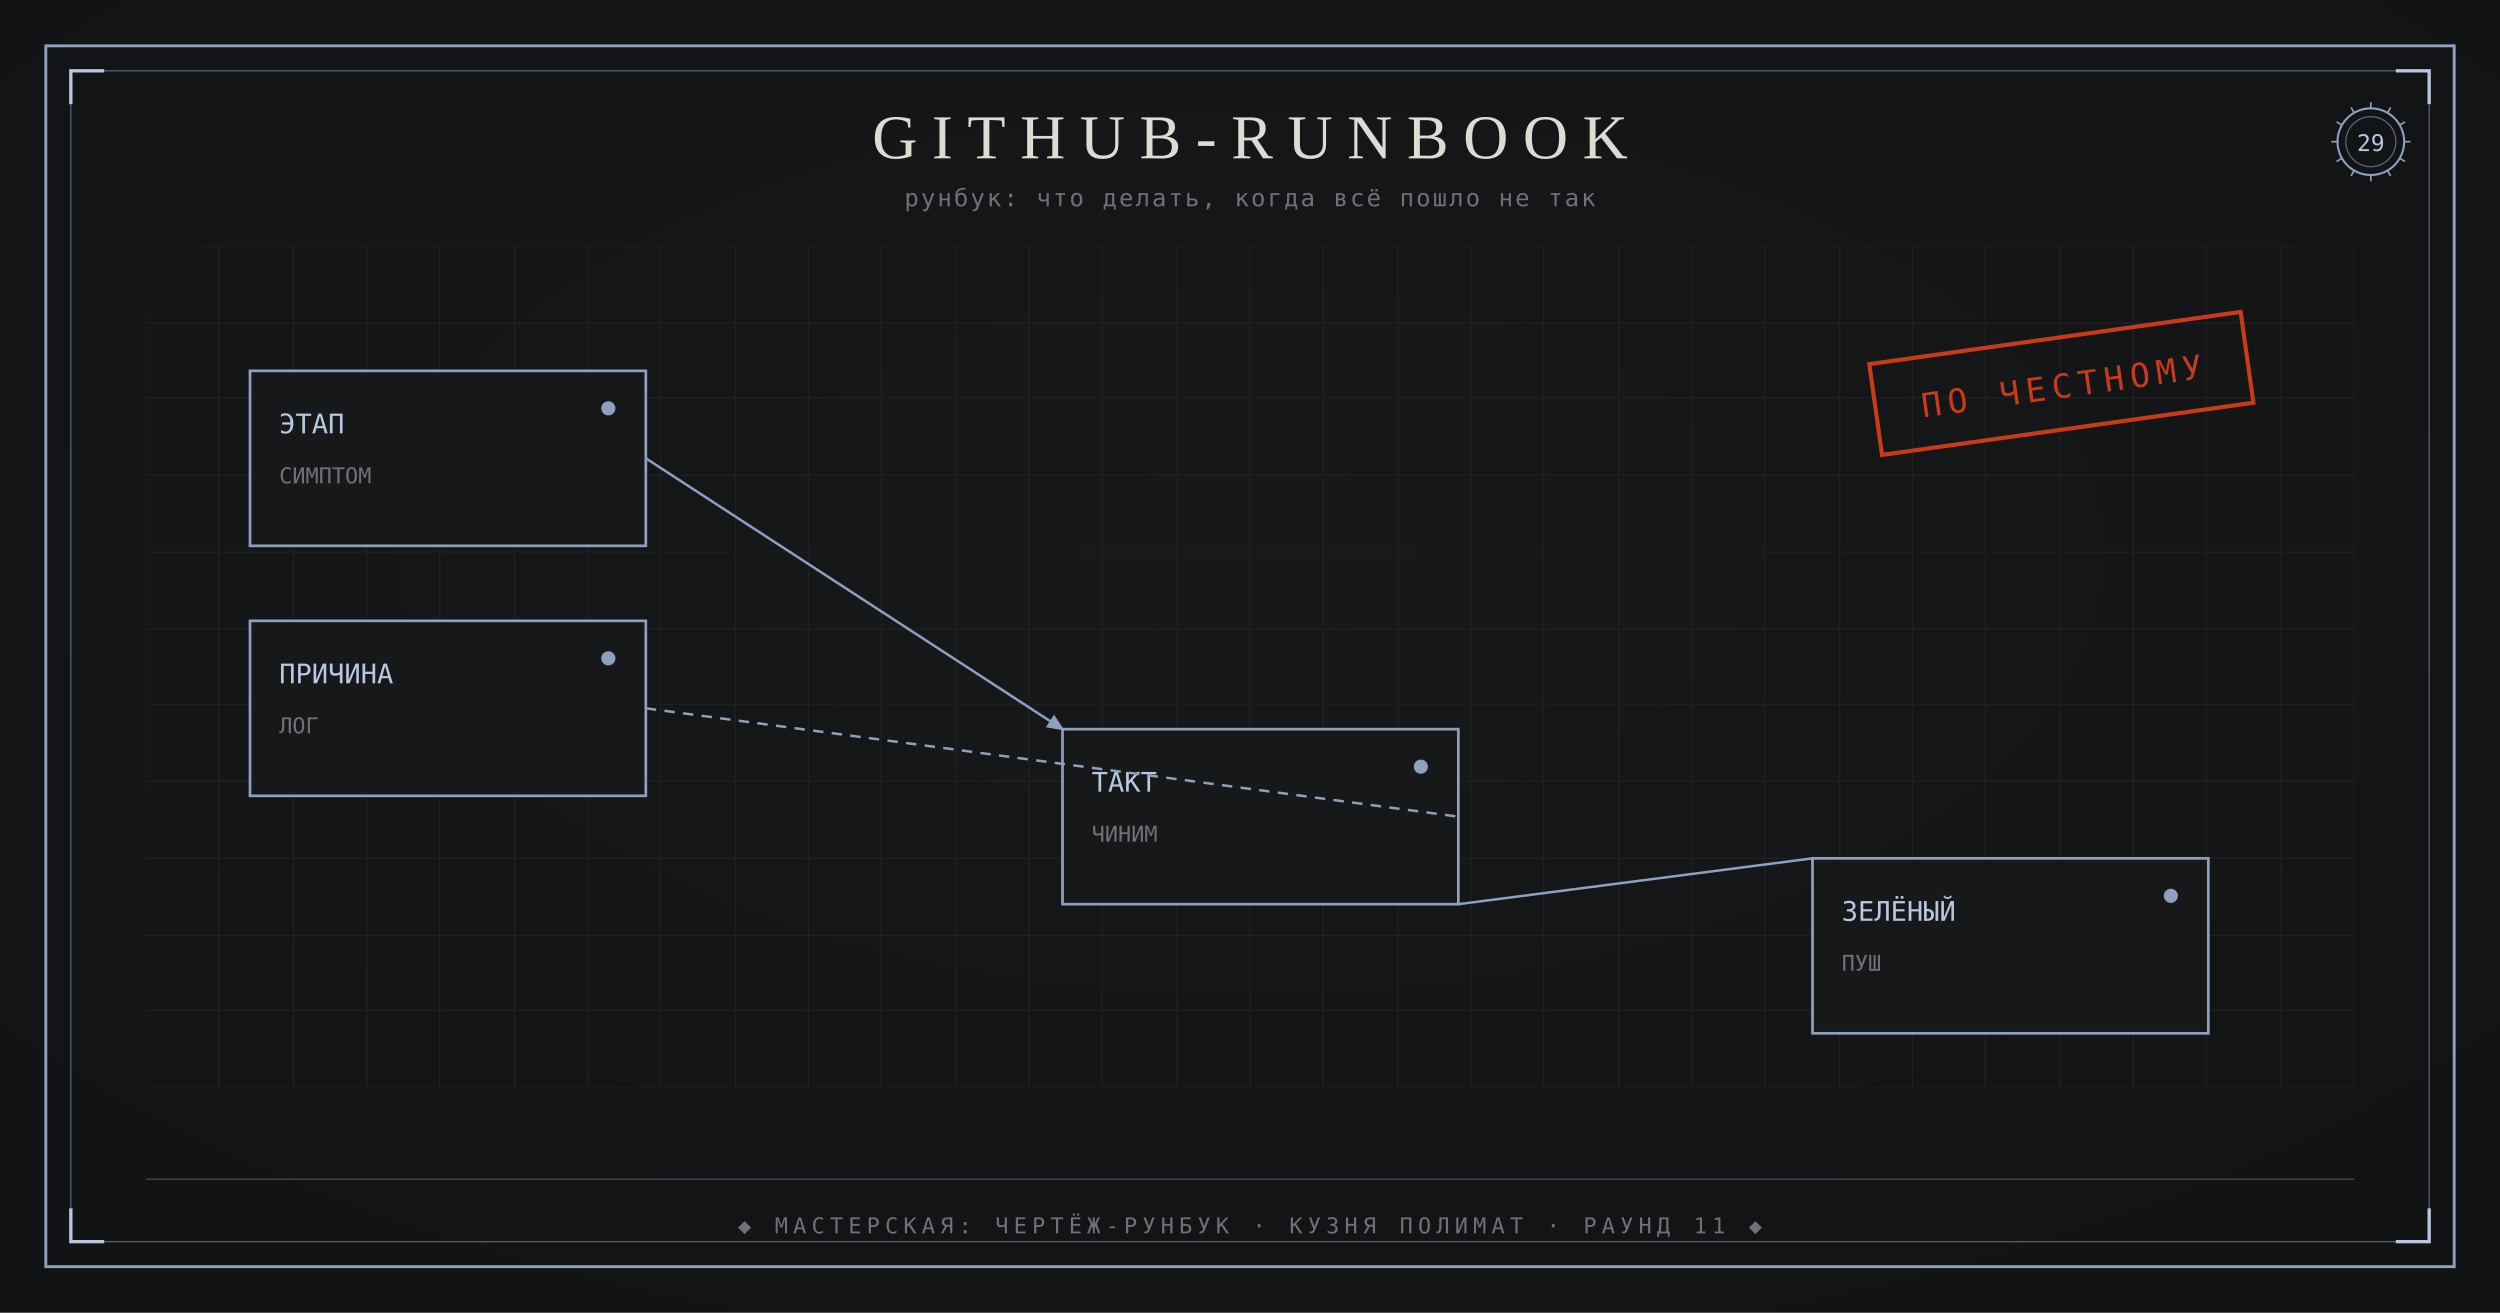
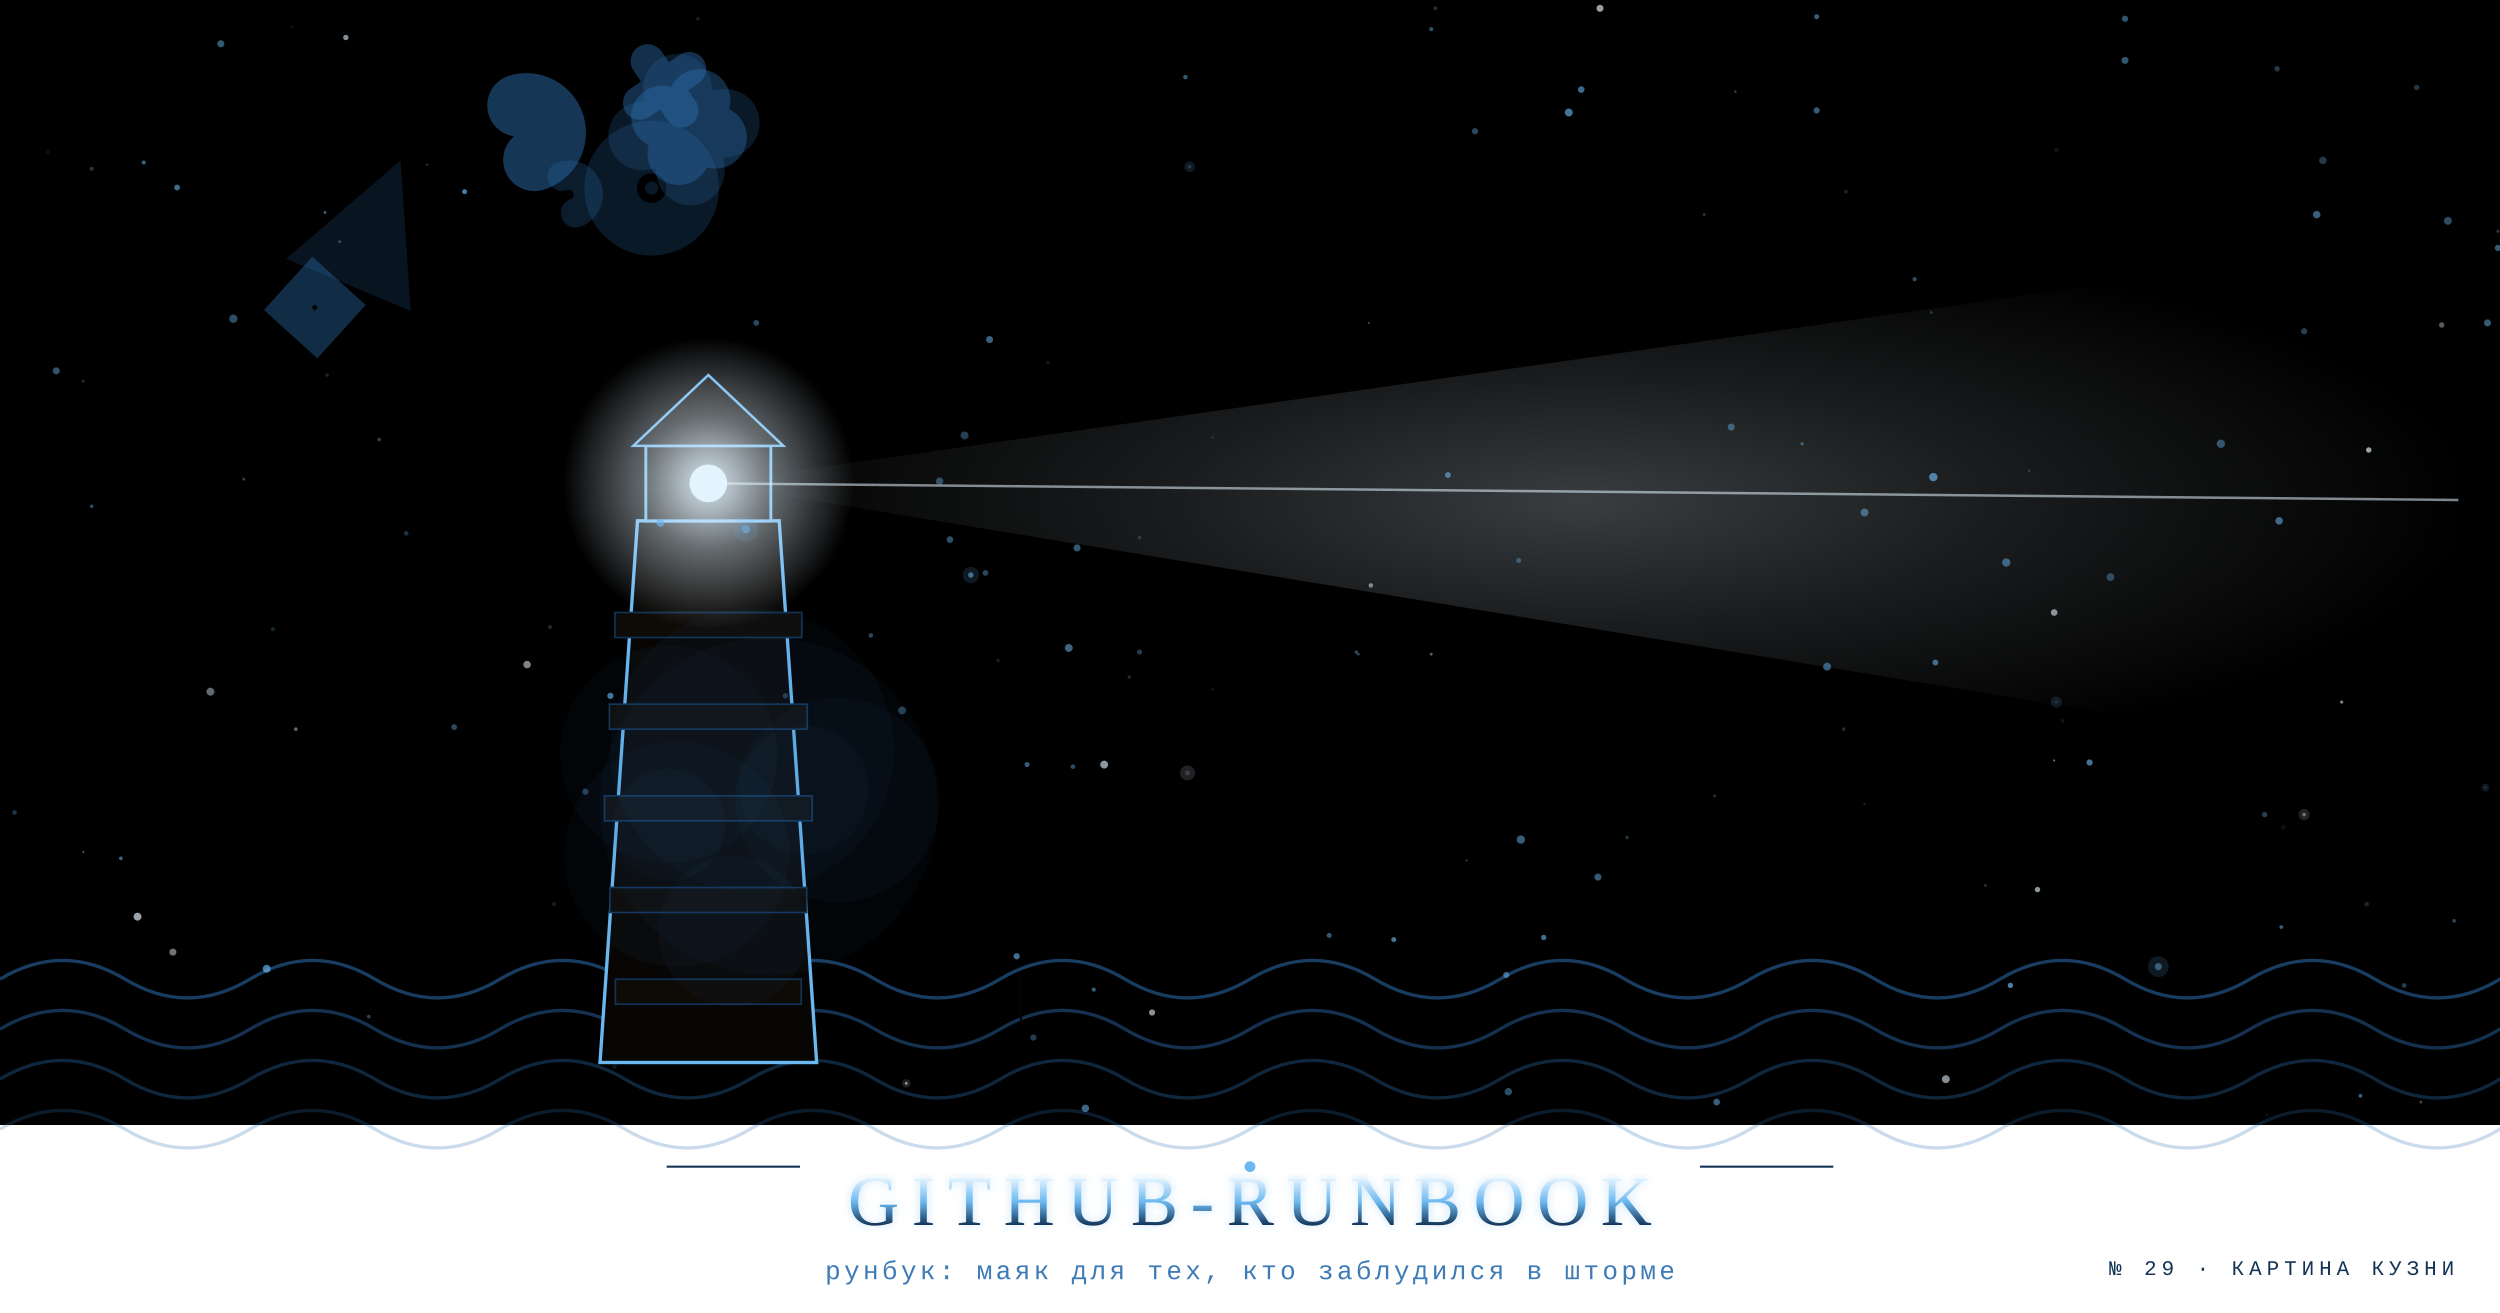
- <svg xmlns="http://www.w3.org/2000/svg" viewBox="0 0 1200 630" width="1200" height="630">
-   <rect width="1200" height="630" fill="#101112" />
-   <radialGradient id="vig29" cx="0.5" cy="0.42" r="0.95">
-     <stop offset="0" stop-color="#17181A" />
-     <stop offset="1" stop-color="#101112" />
-   </radialGradient>
-   <rect width="1200" height="630" fill="url(#vig29)" opacity="0.9" />
-   <rect x="22" y="22" width="1156" height="586" fill="none" stroke="#8FA0BF" stroke-width="1.4" />
-   <rect x="34" y="34" width="1132" height="562" fill="none" stroke="#8FA0BF" stroke-width="0.6" opacity="0.55" />
-   <path d="M 34 50 L 34 34 L 50 34" fill="none" stroke="#B9C8E0" stroke-width="1.6" />
-   <path d="M 1166 50 L 1166 34 L 1150 34" fill="none" stroke="#B9C8E0" stroke-width="1.6" />
-   <path d="M 34 580 L 34 596 L 50 596" fill="none" stroke="#B9C8E0" stroke-width="1.6" />
-   <path d="M 1166 580 L 1166 596 L 1150 596" fill="none" stroke="#B9C8E0" stroke-width="1.6" />
-   <text x="600.0" y="76" text-anchor="middle" font-family="Georgia, 'Times New Roman', serif" font-size="30" fill="#DCDCD2" letter-spacing="7">GITHUB-RUNBOOK</text>
-   <text x="600.0" y="99" text-anchor="middle" font-family="'Cascadia Mono', ui-monospace, Consolas, monospace" font-size="11.5" fill="#6E7278" letter-spacing="1">рунбук: что делать, когда всё пошло не так</text>
-   <g transform="translate(1138,68)">
-     <circle r="16" fill="none" stroke="#8FA0BF" stroke-width="1" />
-     <circle r="12" fill="none" stroke="#8FA0BF" stroke-width="0.6" opacity="0.6" />
-     <text y="4.5" text-anchor="middle" font-family="'Cascadia Mono', ui-monospace, Consolas, monospace" font-size="11" fill="#B9C8E0">29</text>
-     <g stroke="#8FA0BF" stroke-width="0.8">
-       <line x1="0" y1="-19" x2="0" y2="-16" transform="rotate(0)" />
-       <line x1="0" y1="-19" x2="0" y2="-16" transform="rotate(30)" />
-       <line x1="0" y1="-19" x2="0" y2="-16" transform="rotate(60)" />
-       <line x1="0" y1="-19" x2="0" y2="-16" transform="rotate(90)" />
-       <line x1="0" y1="-19" x2="0" y2="-16" transform="rotate(120)" />
-       <line x1="0" y1="-19" x2="0" y2="-16" transform="rotate(150)" />
-       <line x1="0" y1="-19" x2="0" y2="-16" transform="rotate(180)" />
-       <line x1="0" y1="-19" x2="0" y2="-16" transform="rotate(210)" />
-       <line x1="0" y1="-19" x2="0" y2="-16" transform="rotate(240)" />
-       <line x1="0" y1="-19" x2="0" y2="-16" transform="rotate(270)" />
-       <line x1="0" y1="-19" x2="0" y2="-16" transform="rotate(300)" />
-       <line x1="0" y1="-19" x2="0" y2="-16" transform="rotate(330)" />
-     </g>
-   </g>
-   <line x1="70" y1="566" x2="1130" y2="566" stroke="#8FA0BF" stroke-width="0.5" opacity="0.5" />
-   <text x="600.0" y="592" text-anchor="middle" font-family="'Cascadia Mono', ui-monospace, Consolas, monospace" font-size="10.5" fill="#6E7278" letter-spacing="2.5">◆ МАСТЕРСКАЯ: ЧЕРТЁЖ-РУНБУК · КУЗНЯ ПОЛИМАТ · РАУНД 11 ◆</text>
-   <clipPath id="clip29">
-     <rect x="70" y="118" width="1060" height="404" />
-   </clipPath>
-   <g clip-path="url(#clip29)">
-     <line x1="70" y1="118" x2="70" y2="522" stroke="#1E2024" stroke-width="0.6" />
-     <line x1="105" y1="118" x2="105" y2="522" stroke="#1E2024" stroke-width="0.6" />
-     <line x1="141" y1="118" x2="141" y2="522" stroke="#1E2024" stroke-width="0.6" />
-     <line x1="176" y1="118" x2="176" y2="522" stroke="#1E2024" stroke-width="0.6" />
-     <line x1="211" y1="118" x2="211" y2="522" stroke="#1E2024" stroke-width="0.6" />
-     <line x1="247" y1="118" x2="247" y2="522" stroke="#1E2024" stroke-width="0.6" />
-     <line x1="282" y1="118" x2="282" y2="522" stroke="#1E2024" stroke-width="0.6" />
-     <line x1="317" y1="118" x2="317" y2="522" stroke="#1E2024" stroke-width="0.6" />
-     <line x1="353" y1="118" x2="353" y2="522" stroke="#1E2024" stroke-width="0.6" />
-     <line x1="388" y1="118" x2="388" y2="522" stroke="#1E2024" stroke-width="0.6" />
-     <line x1="423" y1="118" x2="423" y2="522" stroke="#1E2024" stroke-width="0.6" />
-     <line x1="459" y1="118" x2="459" y2="522" stroke="#1E2024" stroke-width="0.6" />
-     <line x1="494" y1="118" x2="494" y2="522" stroke="#1E2024" stroke-width="0.6" />
-     <line x1="529" y1="118" x2="529" y2="522" stroke="#1E2024" stroke-width="0.6" />
-     <line x1="565" y1="118" x2="565" y2="522" stroke="#1E2024" stroke-width="0.6" />
-     <line x1="600" y1="118" x2="600" y2="522" stroke="#1E2024" stroke-width="0.6" />
-     <line x1="635" y1="118" x2="635" y2="522" stroke="#1E2024" stroke-width="0.6" />
-     <line x1="671" y1="118" x2="671" y2="522" stroke="#1E2024" stroke-width="0.6" />
-     <line x1="706" y1="118" x2="706" y2="522" stroke="#1E2024" stroke-width="0.6" />
-     <line x1="741" y1="118" x2="741" y2="522" stroke="#1E2024" stroke-width="0.6" />
-     <line x1="777" y1="118" x2="777" y2="522" stroke="#1E2024" stroke-width="0.6" />
-     <line x1="812" y1="118" x2="812" y2="522" stroke="#1E2024" stroke-width="0.6" />
-     <line x1="847" y1="118" x2="847" y2="522" stroke="#1E2024" stroke-width="0.6" />
-     <line x1="883" y1="118" x2="883" y2="522" stroke="#1E2024" stroke-width="0.6" />
-     <line x1="918" y1="118" x2="918" y2="522" stroke="#1E2024" stroke-width="0.6" />
-     <line x1="953" y1="118" x2="953" y2="522" stroke="#1E2024" stroke-width="0.6" />
-     <line x1="989" y1="118" x2="989" y2="522" stroke="#1E2024" stroke-width="0.6" />
-     <line x1="1024" y1="118" x2="1024" y2="522" stroke="#1E2024" stroke-width="0.6" />
-     <line x1="1059" y1="118" x2="1059" y2="522" stroke="#1E2024" stroke-width="0.6" />
-     <line x1="1095" y1="118" x2="1095" y2="522" stroke="#1E2024" stroke-width="0.6" />
-     <line x1="1130" y1="118" x2="1130" y2="522" stroke="#1E2024" stroke-width="0.6" />
-     <line x1="70" y1="118" x2="1130" y2="118" stroke="#1E2024" stroke-width="0.6" />
-     <line x1="70" y1="155" x2="1130" y2="155" stroke="#1E2024" stroke-width="0.6" />
-     <line x1="70" y1="191" x2="1130" y2="191" stroke="#1E2024" stroke-width="0.6" />
-     <line x1="70" y1="228" x2="1130" y2="228" stroke="#1E2024" stroke-width="0.6" />
-     <line x1="70" y1="265" x2="1130" y2="265" stroke="#1E2024" stroke-width="0.6" />
-     <line x1="70" y1="302" x2="1130" y2="302" stroke="#1E2024" stroke-width="0.6" />
-     <line x1="70" y1="338" x2="1130" y2="338" stroke="#1E2024" stroke-width="0.6" />
-     <line x1="70" y1="375" x2="1130" y2="375" stroke="#1E2024" stroke-width="0.6" />
-     <line x1="70" y1="412" x2="1130" y2="412" stroke="#1E2024" stroke-width="0.6" />
-     <line x1="70" y1="449" x2="1130" y2="449" stroke="#1E2024" stroke-width="0.6" />
-     <line x1="70" y1="485" x2="1130" y2="485" stroke="#1E2024" stroke-width="0.6" />
-     <line x1="70" y1="522" x2="1130" y2="522" stroke="#1E2024" stroke-width="0.6" />
-     <rect x="120" y="178" width="190" height="84" fill="#17181A" stroke="#8FA0BF" stroke-width="1.3" />
-     <text x="134" y="208" font-family="'Cascadia Mono', ui-monospace, Consolas, monospace" font-size="13" fill="#B9C8E0">ЭТАП</text>
-     <text x="134" y="232" font-family="'Cascadia Mono', ui-monospace, Consolas, monospace" font-size="10.5" fill="#6E7278">СИМПТОМ</text>
-     <circle cx="292" cy="196" r="3.4" fill="#8FA0BF" />
-     <rect x="120" y="298" width="190" height="84" fill="#17181A" stroke="#8FA0BF" stroke-width="1.3" />
-     <text x="134" y="328" font-family="'Cascadia Mono', ui-monospace, Consolas, monospace" font-size="13" fill="#B9C8E0">ПРИЧИНА</text>
-     <text x="134" y="352" font-family="'Cascadia Mono', ui-monospace, Consolas, monospace" font-size="10.5" fill="#6E7278">ЛОГ</text>
-     <circle cx="292" cy="316" r="3.4" fill="#8FA0BF" />
-     <rect x="510" y="350" width="190" height="84" fill="#17181A" stroke="#8FA0BF" stroke-width="1.3" />
-     <text x="524" y="380" font-family="'Cascadia Mono', ui-monospace, Consolas, monospace" font-size="13" fill="#B9C8E0">ТАКТ</text>
-     <text x="524" y="404" font-family="'Cascadia Mono', ui-monospace, Consolas, monospace" font-size="10.5" fill="#6E7278">ЧИНИМ</text>
-     <circle cx="682" cy="368" r="3.4" fill="#8FA0BF" />
-     <rect x="870" y="412" width="190" height="84" fill="#17181A" stroke="#8FA0BF" stroke-width="1.3" />
-     <text x="884" y="442" font-family="'Cascadia Mono', ui-monospace, Consolas, monospace" font-size="13" fill="#B9C8E0">ЗЕЛЁНЫЙ</text>
-     <text x="884" y="466" font-family="'Cascadia Mono', ui-monospace, Consolas, monospace" font-size="10.5" fill="#6E7278">ПУШ</text>
-     <circle cx="1042" cy="430" r="3.4" fill="#8FA0BF" />
-     <line x1="310" y1="220" x2="510.0" y2="350.0" stroke="#8FA0BF" stroke-width="1.2" marker-end="url(#arRb)" />
-     <line x1="310" y1="340" x2="700.0" y2="392.0" stroke="#8FA0BF" stroke-width="1.2" stroke-dasharray="5 4" />
-     <line x1="700.0" y1="434.0" x2="870" y2="412" stroke="#8FA0BF" stroke-width="1.2" />
-     <defs>
-       <marker id="arRb" markerWidth="8" markerHeight="8" refX="6" refY="3" orient="auto">
-         <path d="M0,0 L7,3 L0,6 Z" fill="#8FA0BF" />
-       </marker>
-     </defs>
-     <g transform="rotate(-8 990 188)">
-       <rect x="900" y="162" width="180" height="44" fill="none" stroke="#C93A1B" stroke-width="2" />
-       <text x="990" y="191" text-anchor="middle" font-family="'Cascadia Mono', ui-monospace, Consolas, monospace" font-size="16" fill="#C93A1B" letter-spacing="3">ПО ЧЕСТНОМУ</text>
-     </g>
-   </g>
+ <svg xmlns="http://www.w3.org/2000/svg" viewBox="0 0 1200 630" width="1200" height="630" role="img">
+   <defs>
+     <linearGradient id="bg" x1="0" y1="0" x2="0" y2="1">
+       <stop offset="0" stop-color="#030202" />
+       <stop offset=".55" stop-color="#0A0705" />
+       <stop offset="1" stop-color="#060403" />
+     </linearGradient>
+     <radialGradient id="vig" cx=".5" cy=".46" r=".75">
+       <stop offset=".55" stop-color="#000" stop-opacity="0" />
+       <stop offset="1" stop-color="#000" stop-opacity=".82" />
+     </radialGradient>
+   </defs>
+   <rect width="1200" height="540" fill="url(#bg)" />
+   <defs>
+     <filter id="neb" x="-20%" y="-20%" width="140%" height="140%">
+       <feTurbulence type="fractalNoise" baseFrequency="0.003 0.012" numOctaves="4" seed="131" result="n" />
+       <feColorMatrix in="n" type="matrix" values="0 0 0 0 0.420  0 0 0 0 0.722  0 0 0 0 0.941  0 0 0 0.62 -0.36" />
+       <feGaussianBlur stdDeviation="2" />
+     </filter>
+     <filter id="neb2" x="-20%" y="-20%" width="140%" height="140%">
+       <feTurbulence type="fractalNoise" baseFrequency="0.009 0.006" numOctaves="3" seed="138" result="n" />
+       <feColorMatrix in="n" type="matrix" values="0 0 0 0 0.788  0 0 0 0 0.659  0 0 0 0 0.361  0 0 0 0.41 -0.44" />
+       <feGaussianBlur stdDeviation="1.6" />
+     </filter>
+     <radialGradient id="beam">
+       <stop offset="0" stop-color="#E4F4FF" stop-opacity="0.5" />
+       <stop offset=".45" stop-color="#E4F4FF" stop-opacity="0.23" />
+       <stop offset="1" stop-color="#E4F4FF" stop-opacity="0" />
+     </radialGradient>
+     <radialGradient id="top">
+       <stop offset="0" stop-color="#E4F4FF" stop-opacity="0.95" />
+       <stop offset=".45" stop-color="#E4F4FF" stop-opacity="0.43" />
+       <stop offset="1" stop-color="#E4F4FF" stop-opacity="0" />
+     </radialGradient>
+     <radialGradient id="gl">
+       <stop offset="0" stop-color="#6BB8F0" stop-opacity="0.6" />
+       <stop offset=".45" stop-color="#6BB8F0" stop-opacity="0.27" />
+       <stop offset="1" stop-color="#6BB8F0" stop-opacity="0" />
+     </radialGradient>
+   </defs>
+   <rect width="1200" height="540" opacity="3.30" />
+   <path d="M0 470 Q 30 452 60 470 Q 90 488 120 470 Q 150 452 180 470 Q 210 488 240 470 Q 270 452 300 470 Q 330 488 360 470 Q 390 452 420 470 Q 450 488 480 470 Q 510 452 540 470 Q 570 488 600 470 Q 630 452 660 470 Q 690 488 720 470 Q 750 452 780 470 Q 810 488 840 470 Q 870 452 900 470 Q 930 488 960 470 Q 990 452 1020 470 Q 1050 488 1080 470 Q 1110 452 1140 470 Q 1170 488 1200 470 Q 1230 452 1260 470" stroke="#2C6FB0" stroke-width="1.6" fill="none" opacity="0.55" />
+   <path d="M0 494 Q 30 476 60 494 Q 90 512 120 494 Q 150 476 180 494 Q 210 512 240 494 Q 270 476 300 494 Q 330 512 360 494 Q 390 476 420 494 Q 450 512 480 494 Q 510 476 540 494 Q 570 512 600 494 Q 630 476 660 494 Q 690 512 720 494 Q 750 476 780 494 Q 810 512 840 494 Q 870 476 900 494 Q 930 512 960 494 Q 990 476 1020 494 Q 1050 512 1080 494 Q 1110 476 1140 494 Q 1170 512 1200 494 Q 1230 476 1260 494" stroke="#2C6FB0" stroke-width="1.6" fill="none" opacity="0.45" />
+   <path d="M0 518 Q 30 500 60 518 Q 90 536 120 518 Q 150 500 180 518 Q 210 536 240 518 Q 270 500 300 518 Q 330 536 360 518 Q 390 500 420 518 Q 450 536 480 518 Q 510 500 540 518 Q 570 536 600 518 Q 630 500 660 518 Q 690 536 720 518 Q 750 500 780 518 Q 810 536 840 518 Q 870 500 900 518 Q 930 536 960 518 Q 990 500 1020 518 Q 1050 536 1080 518 Q 1110 500 1140 518 Q 1170 536 1200 518 Q 1230 500 1260 518" stroke="#2C6FB0" stroke-width="1.6" fill="none" opacity="0.35" />
+   <path d="M0 542 Q 30 524 60 542 Q 90 560 120 542 Q 150 524 180 542 Q 210 560 240 542 Q 270 524 300 542 Q 330 560 360 542 Q 390 524 420 542 Q 450 560 480 542 Q 510 524 540 542 Q 570 560 600 542 Q 630 524 660 542 Q 690 560 720 542 Q 750 524 780 542 Q 810 560 840 542 Q 870 524 900 542 Q 930 560 960 542 Q 990 524 1020 542 Q 1050 560 1080 542 Q 1110 524 1140 542 Q 1170 560 1200 542 Q 1230 524 1260 542" stroke="#2C6FB0" stroke-width="1.6" fill="none" opacity="0.25" />
+   <path d="M288 510 L306 250 L374 250 L392 510 Z" fill="#080604" stroke="#6BB8F0" stroke-width="1.6" />
+   <rect x="295.4" y="470" width="89.2" height="12" fill="#0E0B07" stroke="#123356" stroke-width=".8" />
+   <rect x="292.76" y="426" width="94.48" height="12" fill="#0E0B07" stroke="#123356" stroke-width=".8" />
+   <rect x="290.12" y="382" width="99.76" height="12" fill="#0E0B07" stroke="#123356" stroke-width=".8" />
+   <rect x="292.52" y="338" width="94.96" height="12" fill="#0E0B07" stroke="#123356" stroke-width=".8" />
+   <rect x="295.16" y="294" width="89.68" height="12" fill="#0E0B07" stroke="#123356" stroke-width=".8" />
+   <rect x="310" y="214" width="60" height="36" fill="#0B0906" stroke="#6BB8F0" stroke-width="1.4" />
+   <path d="M304 214 L340 180 L376 214 Z" fill="#0B0906" stroke="#6BB8F0" stroke-width="1.2" />
+   <circle cx="340" cy="232" r="9" fill="#E4F4FF" />
+   <circle cx="340.0" cy="232.0" r="70.0" fill="url(#top)" />
+   <path d="M340 232 L1180 112 L1180 370 Z" fill="url(#beam)" opacity=".5" />
+   <line x1="340" y1="232" x2="1180" y2="240" stroke="#E4F4FF" stroke-width="1.2" opacity=".55" />
+   <circle cx="517" cy="263" r="1.7" fill="#6BB8F0" opacity="0.48" />
+   <circle cx="963" cy="270" r="2.0" fill="#6BB8F0" opacity="0.48" />
+   <circle cx="418" cy="305" r="1.1" fill="#6BB8F0" opacity="0.39" />
+   <circle cx="929" cy="318" r="1.4" fill="#6BB8F0" opacity="0.57" />
+   <circle cx="987" cy="72" r="1.1" fill="#6BB8F0" opacity="0.11" />
+   <circle cx="1115" cy="77" r="1.8" fill="#6BB8F0" opacity="0.31" />
+   <circle cx="571" cy="80" r="2.6" fill="#6BB8F0" opacity=".14" />
+   <circle cx="571" cy="80" r="0.9" fill="#6BB8F0" opacity="0.23" />
+   <circle cx="66" cy="440" r="1.9" fill="#E4F4FF" opacity="0.67" />
+   <circle cx="1199" cy="111" r="0.8" fill="#E4F4FF" opacity="0.21" />
+   <circle cx="919" cy="134" r="1.0" fill="#6BB8F0" opacity="0.45" />
+   <circle cx="1162" cy="529" r="0.7" fill="#E4F4FF" opacity="0.28" />
+   <circle cx="112" cy="153" r="2.0" fill="#6BB8F0" opacity="0.42" />
+   <circle cx="1133" cy="526" r="0.9" fill="#6BB8F0" opacity="0.54" />
+   <circle cx="759" cy="43" r="1.6" fill="#6BB8F0" opacity="0.57" />
+   <circle cx="1160" cy="42" r="1.3" fill="#6BB8F0" opacity="0.30" />
+   <circle cx="978" cy="427" r="1.3" fill="#E4F4FF" opacity="0.62" />
+   <circle cx="7" cy="390" r="1.1" fill="#6BB8F0" opacity="0.30" />
+   <circle cx="205" cy="79" r="0.6" fill="#6BB8F0" opacity="0.28" />
+   <circle cx="885" cy="350" r="0.9" fill="#6BB8F0" opacity="0.23" />
+   <circle cx="753" cy="54" r="1.9" fill="#6BB8F0" opacity="0.64" />
+   <circle cx="895" cy="386" r="0.6" fill="#E4F4FF" opacity="0.13" />
+   <circle cx="704" cy="413" r="0.5" fill="#6BB8F0" opacity="0.42" />
+   <circle cx="1096" cy="397" r="1.1" fill="#6BB8F0" opacity="0.10" />
+   <circle cx="433" cy="341" r="1.9" fill="#6BB8F0" opacity="0.34" />
+   <circle cx="264" cy="301" r="1.0" fill="#E4F4FF" opacity="0.15" />
+   <circle cx="1154" cy="473" r="1.1" fill="#6BB8F0" opacity="0.35" />
+   <circle cx="638" cy="449" r="1.2" fill="#6BB8F0" opacity="0.48" />
+   <circle cx="669" cy="451" r="1.2" fill="#6BB8F0" opacity="0.65" />
+   <circle cx="695" cy="228" r="1.4" fill="#6BB8F0" opacity="0.58" />
+   <circle cx="358" cy="254" r="6.0" fill="#6BB8F0" opacity=".14" />
+   <circle cx="358" cy="254" r="2.0" fill="#6BB8F0" opacity="0.52" />
+   <circle cx="101" cy="332" r="1.9" fill="#E4F4FF" opacity="0.44" />
+   <circle cx="652" cy="314" r="0.7" fill="#6BB8F0" opacity="0.37" />
+   <circle cx="1020" cy="29" r="1.7" fill="#6BB8F0" opacity="0.47" />
+   <circle cx="1106" cy="159" r="1.5" fill="#6BB8F0" opacity="0.35" />
+   <circle cx="651" cy="313" r="0.8" fill="#6BB8F0" opacity="0.43" />
+   <circle cx="23" cy="73" r="0.8" fill="#6BB8F0" opacity="0.11" />
+   <circle cx="730" cy="403" r="2.0" fill="#6BB8F0" opacity="0.50" />
+   <circle cx="1094" cy="250" r="1.8" fill="#6BB8F0" opacity="0.55" />
+   <circle cx="990" cy="346" r="0.8" fill="#6BB8F0" opacity="0.14" />
+   <circle cx="44" cy="243" r="0.8" fill="#6BB8F0" opacity="0.48" />
+   <circle cx="131" cy="302" r="1.0" fill="#6BB8F0" opacity="0.20" />
+   <circle cx="582" cy="331" r="0.6" fill="#6BB8F0" opacity="0.16" />
+   <circle cx="166" cy="18" r="1.3" fill="#E4F4FF" opacity="0.58" />
+   <circle cx="473" cy="275" r="1.4" fill="#6BB8F0" opacity="0.38" />
+   <circle cx="295" cy="512" r="1.1" fill="#6BB8F0" opacity="0.13" />
+   <circle cx="140" cy="13" r="0.7" fill="#6BB8F0" opacity="0.12" />
+   <circle cx="1124" cy="337" r="0.8" fill="#E4F4FF" opacity="0.52" />
+   <circle cx="530" cy="367" r="1.9" fill="#E4F4FF" opacity="0.62" />
+   <circle cx="768" cy="4" r="1.7" fill="#E4F4FF" opacity="0.65" />
+   <circle cx="1175" cy="106" r="1.9" fill="#6BB8F0" opacity="0.42" />
+   <circle cx="1088" cy="535" r="0.6" fill="#6BB8F0" opacity="0.13" />
+   <circle cx="1066" cy="213" r="2.0" fill="#6BB8F0" opacity="0.42" />
+   <circle cx="1112" cy="103" r="1.8" fill="#6BB8F0" opacity="0.52" />
+   <circle cx="986" cy="294" r="1.6" fill="#E4F4FF" opacity="0.58" />
+   <circle cx="547" cy="258" r="0.9" fill="#6BB8F0" opacity="0.23" />
+   <circle cx="927" cy="150" r="0.7" fill="#6BB8F0" opacity="0.29" />
+   <circle cx="1172" cy="156" r="1.3" fill="#E4F4FF" opacity="0.38" />
+   <circle cx="281" cy="380" r="1.5" fill="#6BB8F0" opacity="0.34" />
+   <circle cx="218" cy="349" r="1.4" fill="#6BB8F0" opacity="0.40" />
+   <circle cx="986" cy="365" r="0.5" fill="#E4F4FF" opacity="0.46" />
+   <circle cx="1106" cy="391" r="2.7" fill="#E4F4FF" opacity=".14" />
+   <circle cx="1106" cy="391" r="0.9" fill="#E4F4FF" opacity="0.38" />
+   <circle cx="781" cy="402" r="0.9" fill="#6BB8F0" opacity="0.26" />
+   <circle cx="1003" cy="366" r="1.5" fill="#6BB8F0" opacity="0.62" />
+   <circle cx="195" cy="256" r="1.1" fill="#6BB8F0" opacity="0.28" />
+   <circle cx="83" cy="457" r="1.7" fill="#E4F4FF" opacity="0.48" />
+   <circle cx="928" cy="229" r="2.0" fill="#6BB8F0" opacity="0.66" />
+   <circle cx="657" cy="155" r="0.5" fill="#E4F4FF" opacity="0.29" />
+   <circle cx="142" cy="350" r="0.9" fill="#E4F4FF" opacity="0.42" />
+   <circle cx="687" cy="14" r="1.0" fill="#6BB8F0" opacity="0.45" />
+   <circle cx="513" cy="311" r="1.9" fill="#6BB8F0" opacity="0.54" />
+   <circle cx="496" cy="498" r="1.5" fill="#6BB8F0" opacity="0.33" />
+   <circle cx="723" cy="468" r="1.5" fill="#6BB8F0" opacity="0.53" />
+   <circle cx="451" cy="231" r="1.8" fill="#6BB8F0" opacity="0.39" />
+   <circle cx="953" cy="425" r="0.6" fill="#6BB8F0" opacity="0.36" />
+   <circle cx="1087" cy="391" r="1.3" fill="#6BB8F0" opacity="0.35" />
+   <circle cx="687" cy="314" r="0.7" fill="#E4F4FF" opacity="0.41" />
+   <circle cx="553" cy="486" r="1.5" fill="#E4F4FF" opacity="0.59" />
+   <circle cx="1036" cy="464" r="5.0" fill="#6BB8F0" opacity=".14" />
+   <circle cx="1036" cy="464" r="1.7" fill="#6BB8F0" opacity="0.44" />
+   <circle cx="377" cy="334" r="1.3" fill="#6BB8F0" opacity="0.30" />
+   <circle cx="689" cy="4" r="0.9" fill="#6BB8F0" opacity="0.28" />
+   <circle cx="40" cy="183" r="0.7" fill="#6BB8F0" opacity="0.25" />
+   <circle cx="85" cy="90" r="1.4" fill="#6BB8F0" opacity="0.58" />
+   <circle cx="435" cy="520" r="2.0" fill="#E4F4FF" opacity=".14" />
+   <circle cx="435" cy="520" r="0.7" fill="#E4F4FF" opacity="0.54" />
+   <circle cx="266" cy="434" r="1.0" fill="#6BB8F0" opacity="0.17" />
+   <circle cx="456" cy="259" r="1.6" fill="#6BB8F0" opacity="0.43" />
+   <circle cx="69" cy="78" r="1.0" fill="#6BB8F0" opacity="0.51" />
+   <circle cx="177" cy="488" r="0.9" fill="#6BB8F0" opacity="0.37" />
+   <circle cx="475" cy="163" r="1.7" fill="#6BB8F0" opacity="0.53" />
+   <circle cx="253" cy="319" r="1.8" fill="#E4F4FF" opacity="0.54" />
+   <circle cx="182" cy="211" r="0.9" fill="#E4F4FF" opacity="0.25" />
+   <circle cx="934" cy="518" r="1.9" fill="#E4F4FF" opacity="0.58" />
+   <circle cx="895" cy="246" r="1.9" fill="#6BB8F0" opacity="0.50" />
+   <circle cx="479" cy="317" r="0.9" fill="#6BB8F0" opacity="0.16" />
+   <circle cx="865" cy="213" r="0.8" fill="#6BB8F0" opacity="0.42" />
+   <circle cx="363" cy="155" r="1.4" fill="#6BB8F0" opacity="0.39" />
+   <circle cx="157" cy="180" r="0.8" fill="#6BB8F0" opacity="0.22" />
+   <circle cx="293" cy="334" r="1.5" fill="#6BB8F0" opacity="0.63" />
+   <circle cx="724" cy="524" r="1.8" fill="#6BB8F0" opacity="0.42" />
+   <circle cx="818" cy="103" r="0.7" fill="#6BB8F0" opacity="0.31" />
+   <circle cx="488" cy="459" r="1.5" fill="#6BB8F0" opacity="0.60" />
+   <circle cx="872" cy="53" r="1.5" fill="#6BB8F0" opacity="0.49" />
+   <circle cx="886" cy="92" r="0.9" fill="#E4F4FF" opacity="0.14" />
+   <circle cx="27" cy="178" r="1.7" fill="#6BB8F0" opacity="0.45" />
+   <circle cx="547" cy="313" r="1.2" fill="#6BB8F0" opacity="0.34" />
+   <circle cx="974" cy="226" r="0.6" fill="#6BB8F0" opacity="0.26" />
+   <circle cx="466" cy="276" r="3.9" fill="#6BB8F0" opacity=".14" />
+   <circle cx="466" cy="276" r="1.3" fill="#6BB8F0" opacity="0.55" />
+   <circle cx="872" cy="8" r="1.2" fill="#6BB8F0" opacity="0.52" />
+   <circle cx="163" cy="116" r="0.6" fill="#6BB8F0" opacity="0.51" />
+   <circle cx="542" cy="325" r="0.8" fill="#6BB8F0" opacity="0.26" />
+   <circle cx="658" cy="281" r="1.1" fill="#E4F4FF" opacity="0.49" />
+   <circle cx="729" cy="269" r="1.2" fill="#6BB8F0" opacity="0.37" />
+   <circle cx="1194" cy="155" r="1.7" fill="#6BB8F0" opacity="0.49" />
+   <circle cx="824" cy="529" r="1.6" fill="#6BB8F0" opacity="0.52" />
+   <circle cx="1013" cy="277" r="1.9" fill="#6BB8F0" opacity="0.35" />
+   <circle cx="741" cy="450" r="1.3" fill="#6BB8F0" opacity="0.59" />
+   <circle cx="493" cy="367" r="1.2" fill="#6BB8F0" opacity="0.53" />
+   <circle cx="1137" cy="216" r="1.3" fill="#E4F4FF" opacity="0.67" />
+   <circle cx="582" cy="210" r="0.5" fill="#6BB8F0" opacity="0.24" />
+   <circle cx="1199" cy="119" r="1.5" fill="#6BB8F0" opacity="0.50" />
+   <circle cx="823" cy="382" r="0.7" fill="#6BB8F0" opacity="0.29" />
+   <circle cx="223" cy="92" r="1.2" fill="#6BB8F0" opacity="0.67" />
+   <circle cx="503" cy="174" r="0.9" fill="#6BB8F0" opacity="0.14" />
+   <circle cx="987" cy="337" r="2.7" fill="#6BB8F0" opacity=".14" />
+   <circle cx="987" cy="337" r="0.9" fill="#6BB8F0" opacity="0.11" />
+   <circle cx="965" cy="473" r="1.3" fill="#6BB8F0" opacity="0.68" />
+   <circle cx="156" cy="102" r="0.7" fill="#6BB8F0" opacity="0.52" />
+   <circle cx="58" cy="412" r="0.9" fill="#6BB8F0" opacity="0.55" />
+   <circle cx="128" cy="465" r="1.9" fill="#6BB8F0" opacity="0.67" />
+   <circle cx="708" cy="63" r="1.5" fill="#6BB8F0" opacity="0.39" />
+   <circle cx="521" cy="532" r="1.8" fill="#6BB8F0" opacity="0.55" />
+   <circle cx="335" cy="9" r="0.8" fill="#6BB8F0" opacity="0.20" />
+   <circle cx="463" cy="209" r="1.9" fill="#6BB8F0" opacity="0.35" />
+   <circle cx="1193" cy="378" r="1.9" fill="#6BB8F0" opacity=".14" />
+   <circle cx="1193" cy="378" r="0.6" fill="#6BB8F0" opacity="0.17" />
+   <circle cx="44" cy="81" r="1.0" fill="#E4F4FF" opacity="0.21" />
+   <circle cx="317" cy="251" r="1.9" fill="#6BB8F0" opacity="0.65" />
+   <circle cx="1020" cy="9" r="1.5" fill="#6BB8F0" opacity="0.46" />
+   <circle cx="525" cy="475" r="1.0" fill="#6BB8F0" opacity="0.51" />
+   <circle cx="1136" cy="434" r="1.1" fill="#6BB8F0" opacity="0.22" />
+   <circle cx="569" cy="37" r="1.1" fill="#6BB8F0" opacity="0.47" />
+   <circle cx="1178" cy="442" r="0.9" fill="#6BB8F0" opacity="0.37" />
+   <circle cx="570" cy="371" r="3.6" fill="#E4F4FF" opacity=".14" />
+   <circle cx="570" cy="371" r="1.2" fill="#E4F4FF" opacity="0.16" />
+   <circle cx="1095" cy="445" r="0.9" fill="#6BB8F0" opacity="0.51" />
+   <circle cx="117" cy="230" r="0.7" fill="#E4F4FF" opacity="0.26" />
+   <circle cx="877" cy="320" r="1.9" fill="#6BB8F0" opacity="0.50" />
+   <circle cx="40" cy="409" r="0.5" fill="#6BB8F0" opacity="0.53" />
+   <circle cx="767" cy="421" r="1.7" fill="#6BB8F0" opacity="0.49" />
+   <circle cx="1093" cy="33" r="1.3" fill="#6BB8F0" opacity="0.32" />
+   <circle cx="515" cy="368" r="1.1" fill="#6BB8F0" opacity="0.43" />
+   <circle cx="106" cy="21" r="1.7" fill="#6BB8F0" opacity="0.49" />
+   <circle cx="831" cy="205" r="1.7" fill="#6BB8F0" opacity="0.44" />
+   <circle cx="833" cy="44" r="0.6" fill="#6BB8F0" opacity="0.38" />
+   <circle cx="321" cy="362" r="52" fill="#2C6FB0" opacity="0.050" />
+   <circle cx="386" cy="379" r="31" fill="#2C6FB0" opacity="0.050" />
+   <circle cx="325" cy="410" r="54" fill="#2C6FB0" opacity="0.050" />
+   <circle cx="361" cy="360" r="68" fill="#2C6FB0" opacity="0.050" />
+   <circle cx="369" cy="387" r="81" fill="#2C6FB0" opacity="0.050" />
+   <circle cx="402" cy="384" r="49" fill="#2C6FB0" opacity="0.050" />
+   <circle cx="352" cy="447" r="36" fill="#2C6FB0" opacity="0.050" />
+   <circle cx="321" cy="396" r="27" fill="#2C6FB0" opacity="0.050" />
+   <g transform="translate(490 510) scale(1.40) rotate(0)">
+     <path d="M0 0 C -0.16 -3 -0.2 -8 -0.13 -12.5 C -0.1 -14 -0.34 -14.6 -0.5 -15.6 C -0.95 -18.5 -1 -22 -0.55 -24.5 C -0.28 -26 -0.28 -27 -0.4 -28.4 C -0.5 -30.2 0.5 -30.2 0.4 -28.4 C 0.28 -27 0.28 -26 0.55 -24.5 C 1 -22 0.95 -18.5 0.5 -15.6 C 0.34 -14.6 0.1 -14 0.13 -12.5 C 0.2 -8 0.16 -3 0 0 Z" fill="#020202" opacity="0.94" />
+   </g>
+   <g transform="translate(260.5 61.4) rotate(73.73788) scale(13.62)">
+     <path d="M-1 0.6 A1 1 0 0 1 1 0.6" stroke="#2C6FB0" stroke-width="2.2" fill="none" opacity="0.483" stroke-linecap="round" />
+   </g>
+   <g transform="translate(176.8 113.9) rotate(22.70898) scale(12.38)">
+     <path d="M-1 1 L0 -1 L1 1 Z" stroke="#2C6FB0" stroke-width="2.0" fill="none" opacity="0.177" stroke-linecap="round" />
+   </g>
+   <g transform="translate(319.0 41.2) rotate(10.49618) scale(10.17)">
+     <path d="M-1 -1 L1 1 M1 -1 L-1 1" stroke="#2C6FB0" stroke-width="1.6" fill="none" opacity="0.427" stroke-linecap="round" />
+   </g>
+   <g transform="translate(330.7 61.0) rotate(21.0537) scale(13.65)">
+     <path d="M-1 0 H1 M0 -1 V1" stroke="#2C6FB0" stroke-width="2.2" fill="none" opacity="0.387" stroke-linecap="round" />
+   </g>
+   <g transform="translate(328.3 62.2) rotate(36.13447) scale(14.26)">
+     <path d="M-1 -1 L1 1 M1 -1 L-1 1" stroke="#2C6FB0" stroke-width="2.3" fill="none" opacity="0.224" stroke-linecap="round" />
+   </g>
+   <g transform="translate(151.1 147.6) rotate(42.18503) scale(10.17)">
+     <path d="M-0.9 -0.9 H0.9 V0.9 H-0.9 Z" stroke="#2C6FB0" stroke-width="1.6" fill="none" opacity="0.394" stroke-linecap="round" />
+   </g>
+   <g transform="translate(278.3 91.5) rotate(69.87191) scale(9.35)">
+     <path d="M-1 0.6 A1 1 0 0 1 1 0.6" stroke="#2C6FB0" stroke-width="1.5" fill="none" opacity="0.252" stroke-linecap="round" />
+   </g>
+   <g transform="translate(312.8 90.3) rotate(18.56553) scale(15.78)">
+     <circle r="0.8" stroke="#2C6FB0" stroke-width="2.5" fill="none" opacity="0.23" stroke-linecap="round" />
+     <circle r="0.2" fill="#2C6FB0" opacity="0.23" />
+   </g>
+   <linearGradient id="gtxt" x1="0" y1="0" x2="0" y2="1">
+     <stop offset="0" stop-color="#E4F4FF" />
+     <stop offset=".5" stop-color="#6BB8F0" />
+     <stop offset="1" stop-color="#123356" />
+   </linearGradient>
+   <filter id="soft">
+     <feGaussianBlur stdDeviation="2.2" />
+   </filter>
+   <line x1="320" y1="560" x2="384" y2="560" stroke="#123356" stroke-width="1" />
+   <circle cx="600" cy="560" r="2.6" fill="#6BB8F0" />
+   <line x1="816" y1="560" x2="880" y2="560" stroke="#123356" stroke-width="1" />
+   <text x="600.0" y="588" text-anchor="middle" font-family="Georgia,'Times New Roman',serif" font-size="34" letter-spacing="6" fill="#6BB8F0" opacity=".38" filter="url(#soft)">GITHUB-RUNBOOK</text>
+   <text x="600.0" y="588" text-anchor="middle" font-family="Georgia,'Times New Roman',serif" font-size="34" letter-spacing="6" fill="url(#gtxt)">GITHUB-RUNBOOK</text>
+   <text x="600.0" y="614" text-anchor="middle" font-family="ui-monospace,'Cascadia Mono',Consolas,'Courier New',monospace" font-size="12.5" letter-spacing="1.6" fill="#2C6FB0" opacity=".92">рунбук: маяк для тех, кто заблудился в шторме</text>
+   <text x="1178" y="612" text-anchor="end" font-family="ui-monospace,'Cascadia Mono',Consolas,'Courier New',monospace" font-size="10" letter-spacing="2.4" fill="#123356">№ 29 · КАРТИНА КУЗНИ</text>
</svg>
